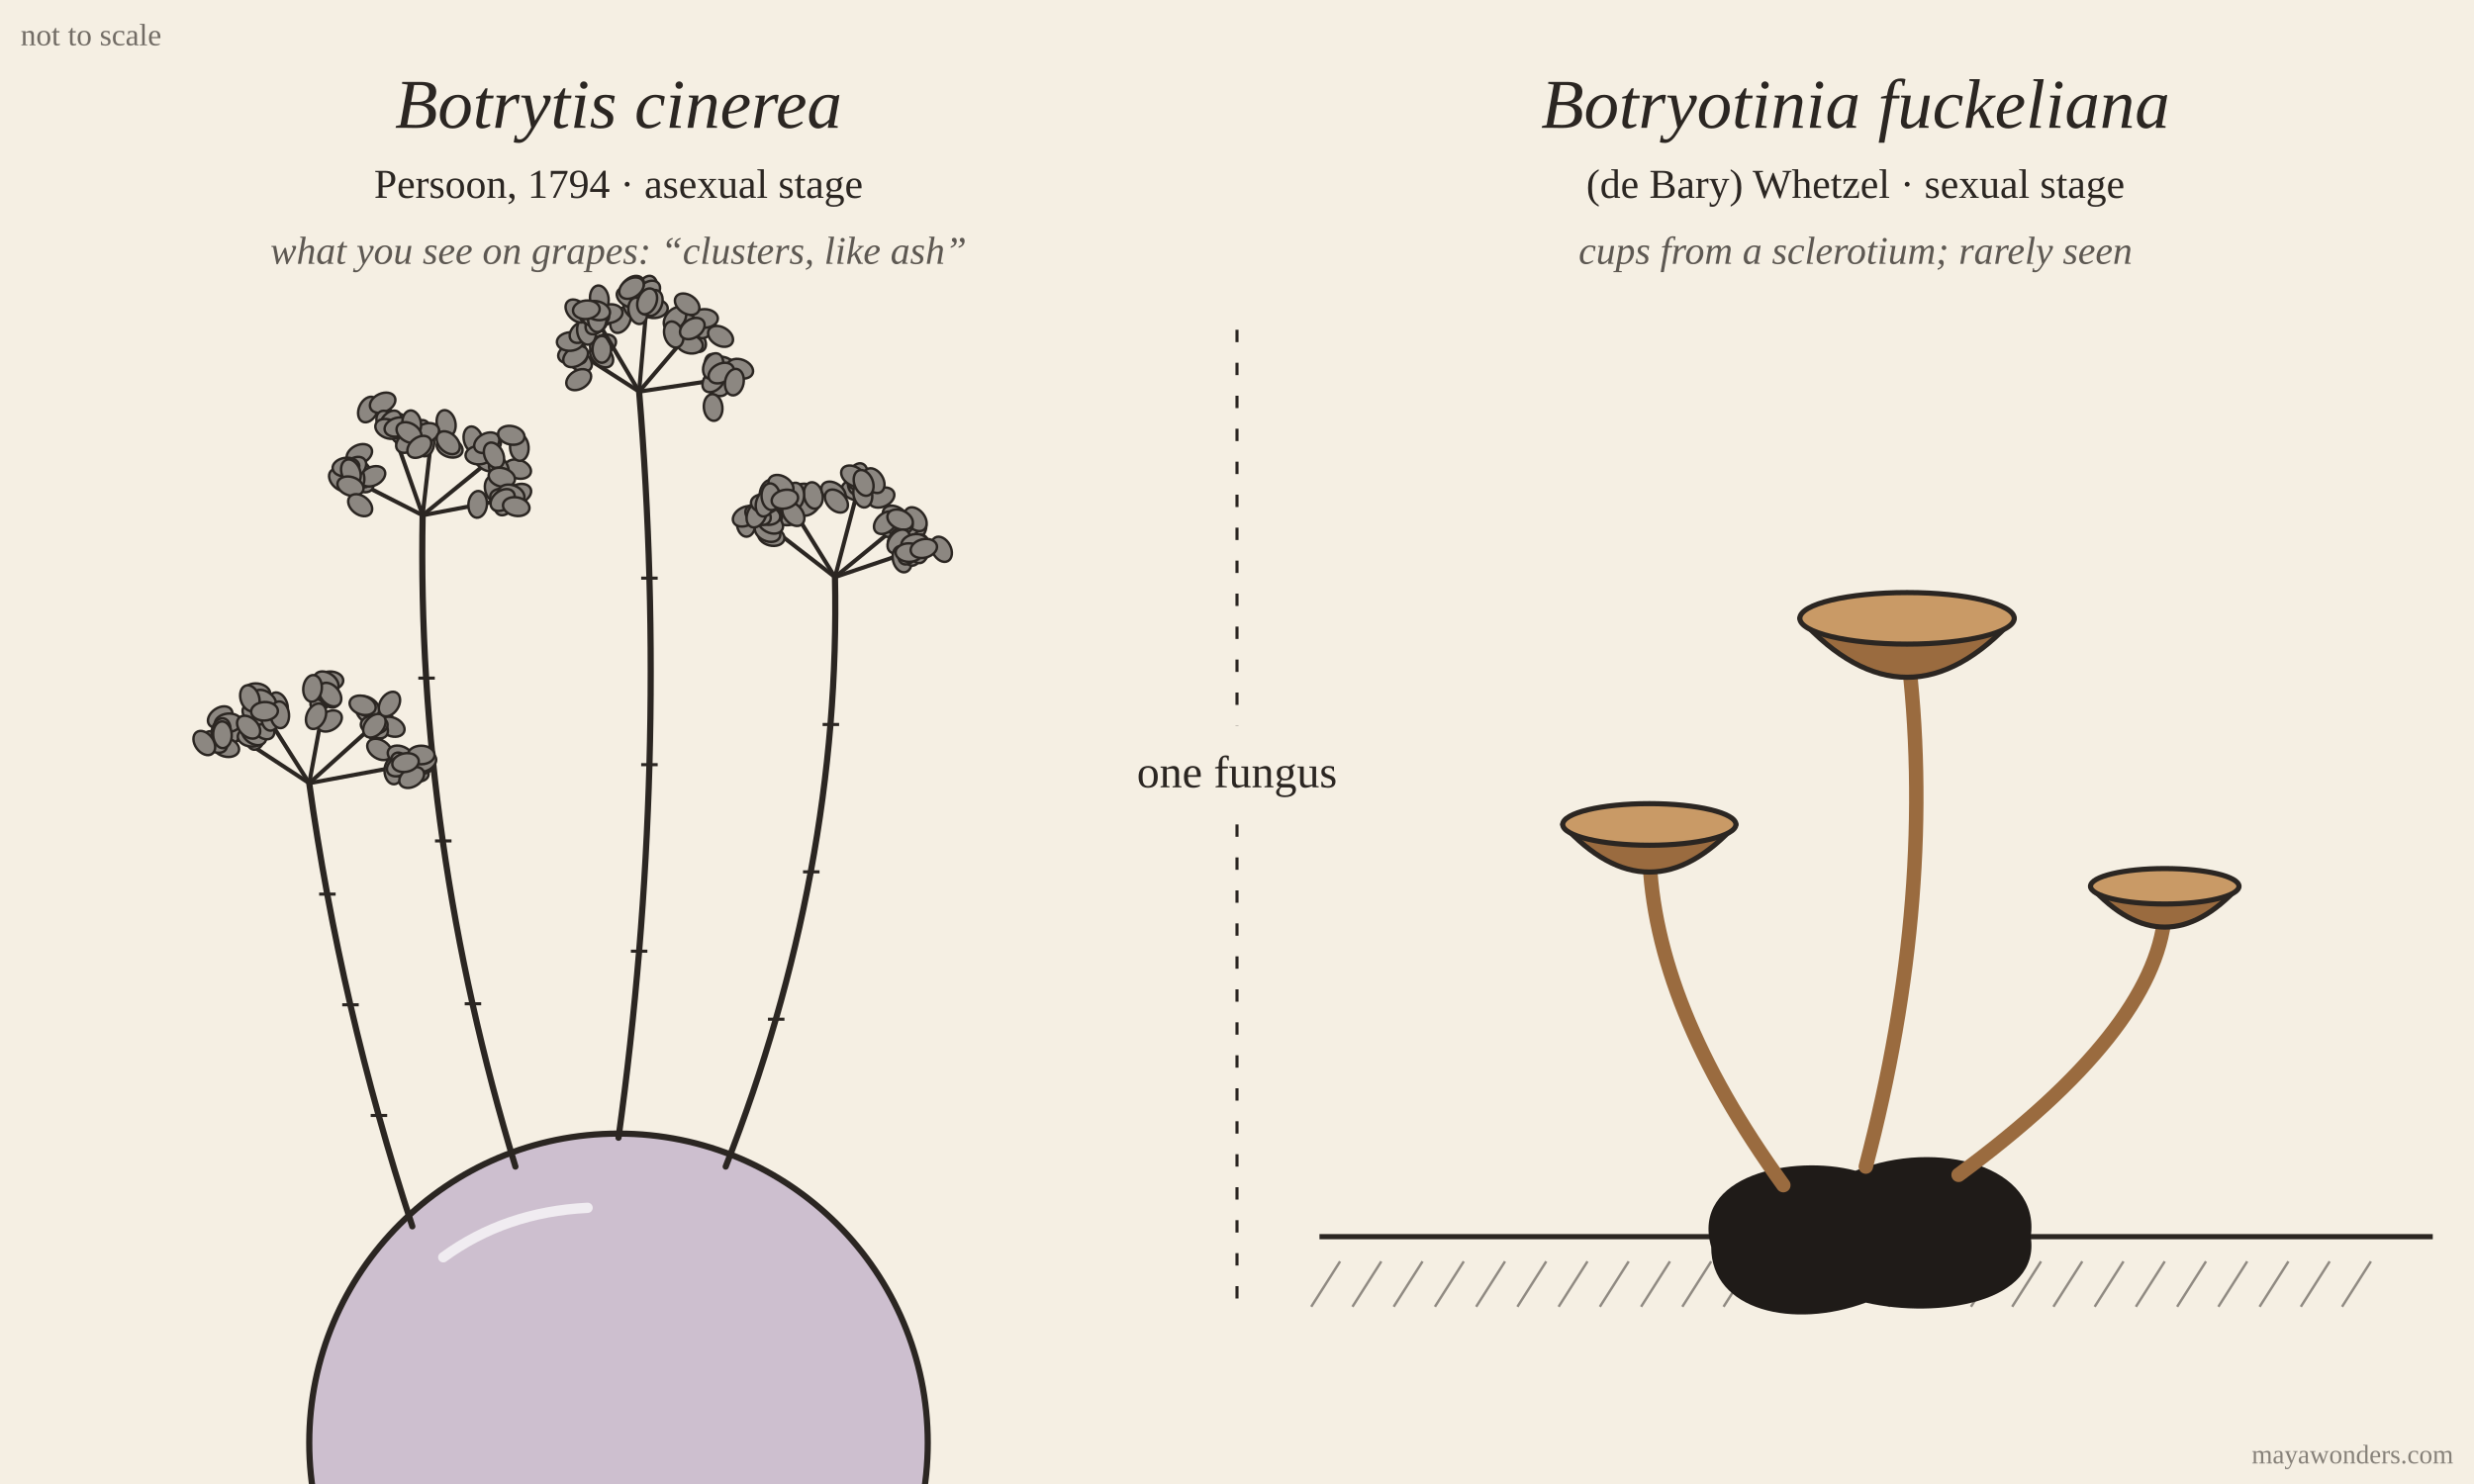
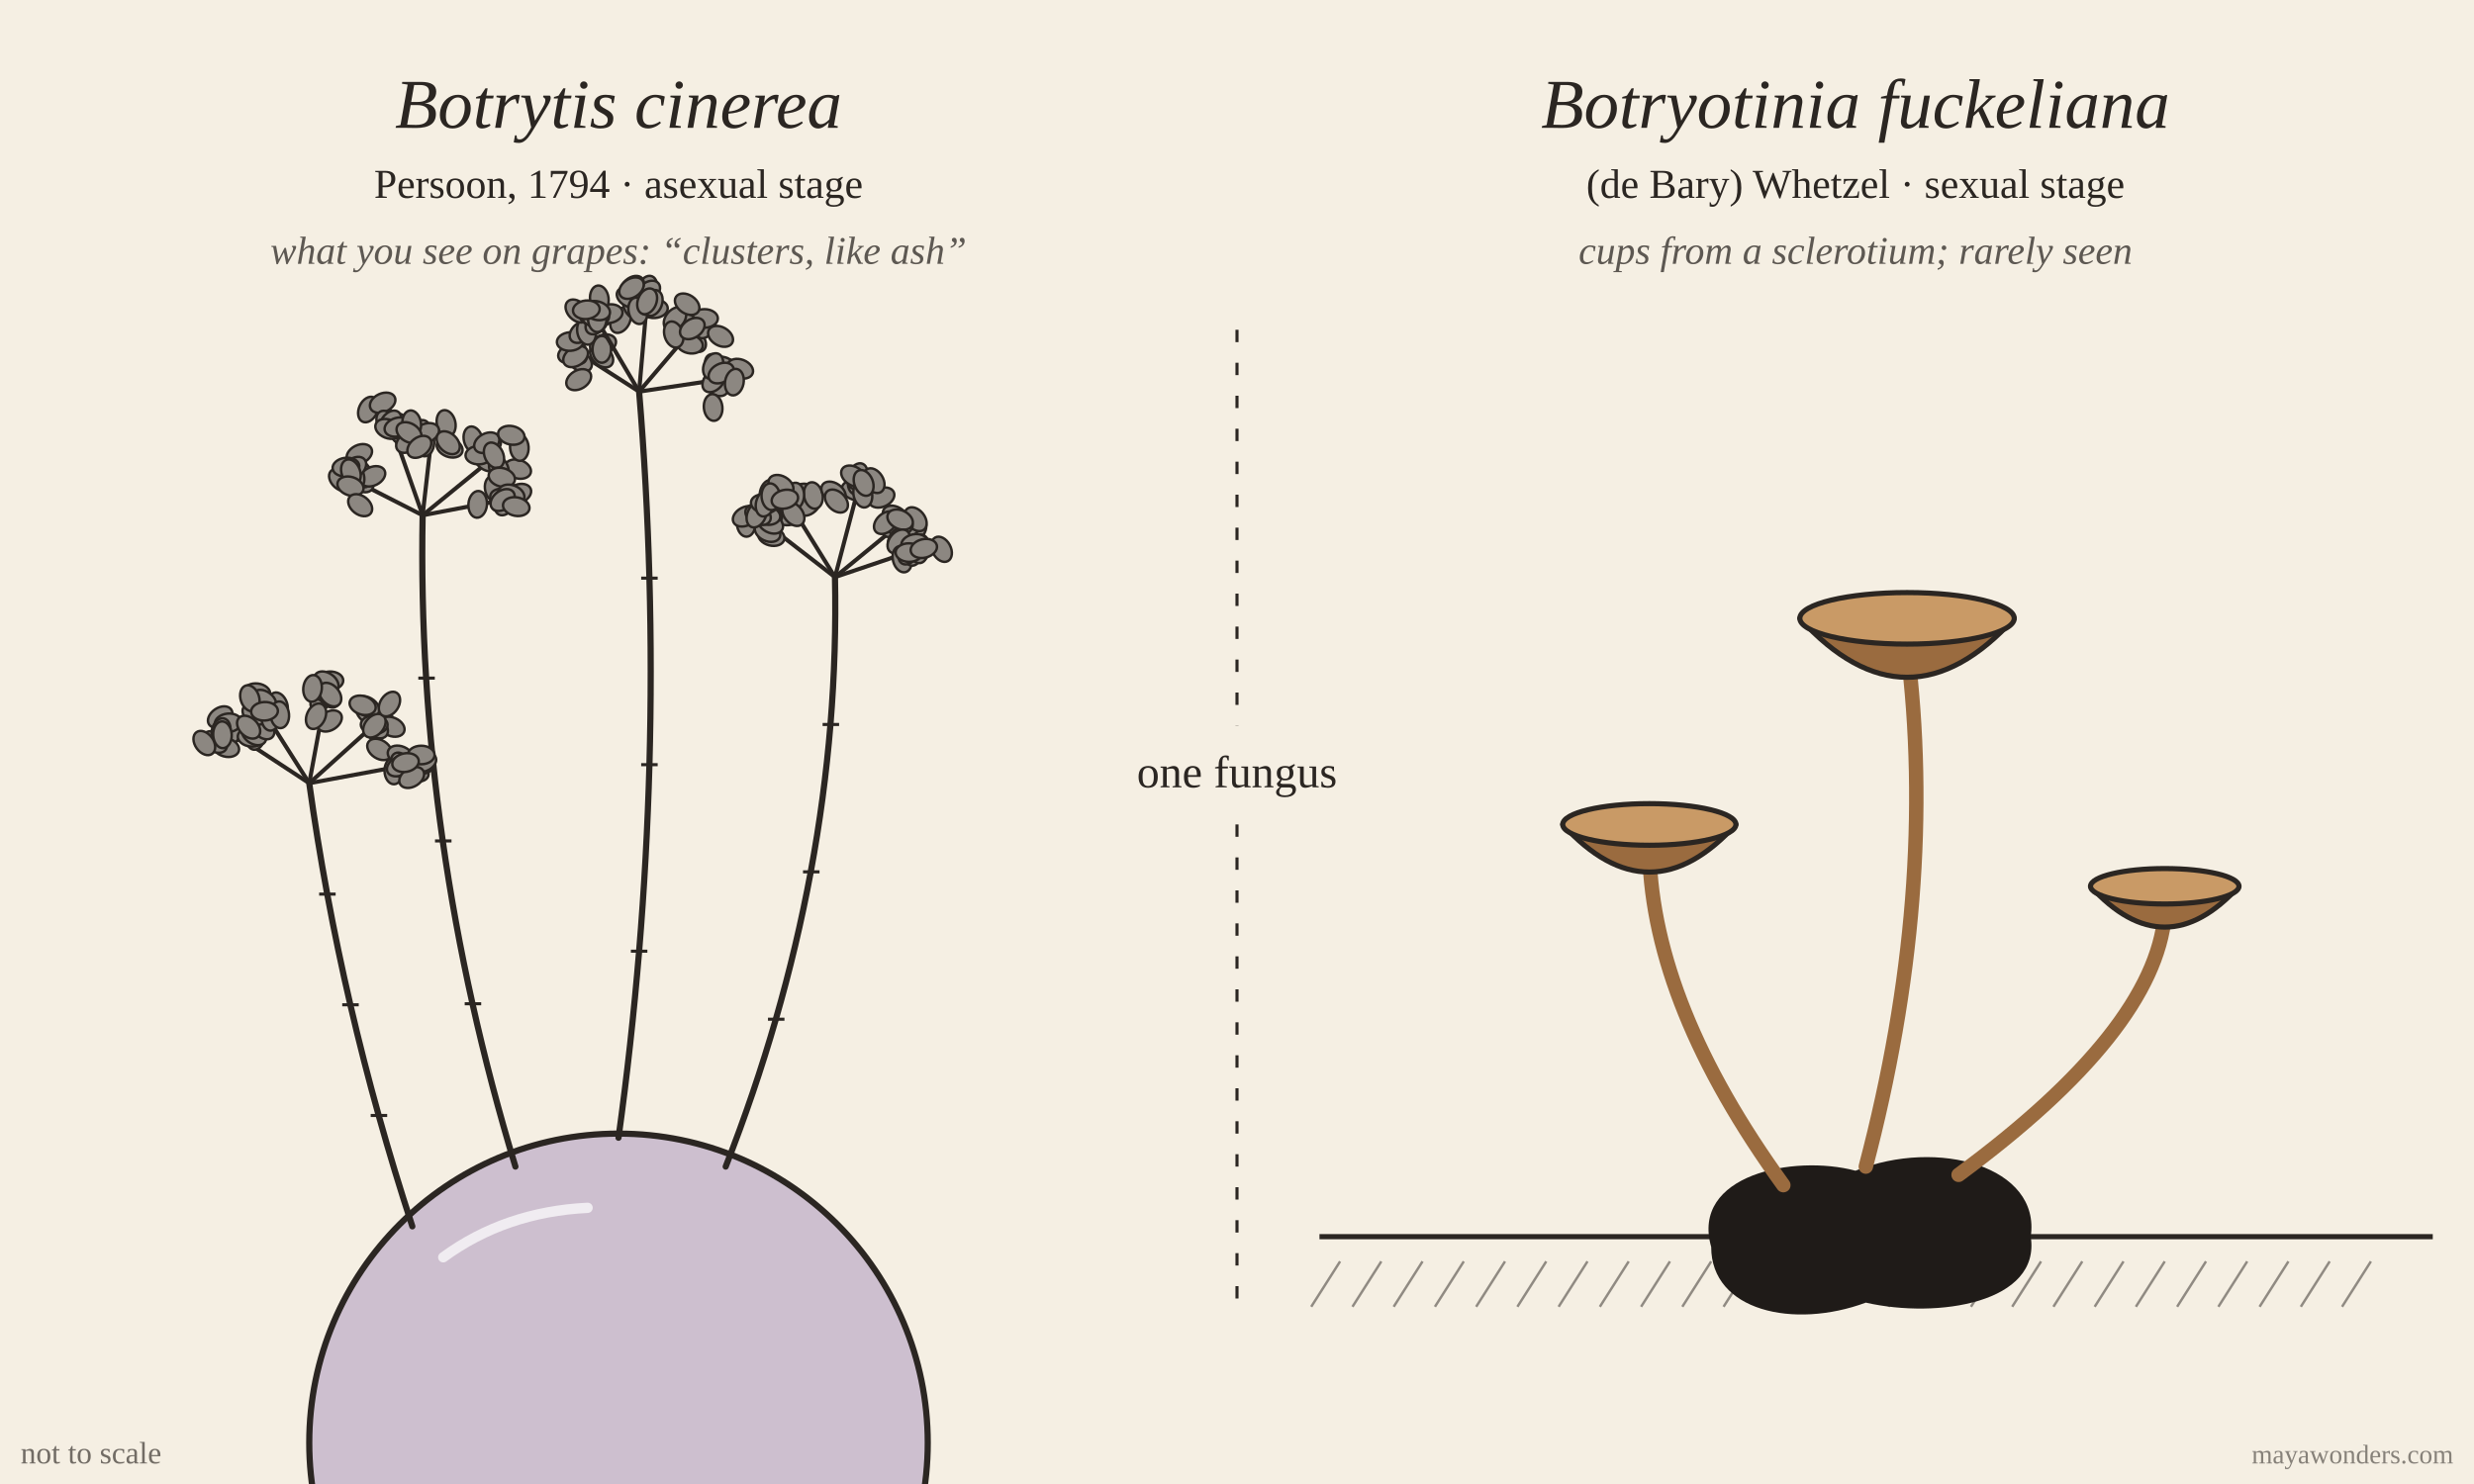
<svg xmlns="http://www.w3.org/2000/svg" viewBox="0 0 1200 720" width="1200" height="720" role="img" aria-label="Botrytis cinerea and Botryotinia fuckeliana: two stages of one fungus">
  <rect width="1200" height="720" fill="#f5efe3" />
  <text x="300" y="62" text-anchor="middle" font-family="Georgia, 'Times New Roman', serif" font-size="34" font-style="italic" fill="#2b2622">Botrytis cinerea</text>
  <text x="300" y="96" text-anchor="middle" font-family="Georgia, 'Times New Roman', serif" font-size="20" fill="#2b2622">Persoon, 1794 · asexual stage</text>
  <text x="900" y="62" text-anchor="middle" font-family="Georgia, 'Times New Roman', serif" font-size="34" font-style="italic" fill="#2b2622">Botryotinia fuckeliana</text>
  <text x="900" y="96" text-anchor="middle" font-family="Georgia, 'Times New Roman', serif" font-size="20" fill="#2b2622">(de Bary) Whetzel · sexual stage</text>
  <path d="M 600 160 V 640" stroke="#2b2622" stroke-width="1.5" stroke-dasharray="6 10" />
  <rect x="530" y="352" width="140" height="44" fill="#f5efe3" />
  <text x="600" y="382" text-anchor="middle" font-family="Georgia, 'Times New Roman', serif" font-size="22" fill="#2b2622">one fungus</text>
  <circle cx="300" cy="700" r="150" fill="#cdbfcf" stroke="#2b2622" stroke-width="3" />
  <path d="M 215 610 q 30 -22 70 -24" fill="none" stroke="#ffffff" stroke-width="5" stroke-linecap="round" opacity="0.7" />
  <path d="M 250 566 Q 202 408 205 250" fill="none" stroke="#2b2622" stroke-width="3" stroke-linecap="round" />
  <path d="M 225.4 487.0 h 8" stroke="#2b2622" stroke-width="1.5" />
  <path d="M 211.0 408.0 h 8" stroke="#2b2622" stroke-width="1.5" />
  <path d="M 202.9 329.0 h 8" stroke="#2b2622" stroke-width="1.5" />
  <path d="M 205 250 L 171.5 232.9" stroke="#2b2622" stroke-width="2" stroke-linecap="round" />
  <ellipse cx="174.3" cy="220.4" rx="6.5" ry="4.5" transform="rotate(154 174.3 220.4)" fill="#8c8781" stroke="#2b2622" stroke-width="1.2" />
  <ellipse cx="175.2" cy="233.6" rx="6.5" ry="4.5" transform="rotate(35 175.2 233.6)" fill="#8c8781" stroke="#2b2622" stroke-width="1.2" />
  <ellipse cx="165.3" cy="232.9" rx="6.5" ry="4.5" transform="rotate(42 165.3 232.9)" fill="#8c8781" stroke="#2b2622" stroke-width="1.2" />
  <ellipse cx="175.7" cy="230.1" rx="6.5" ry="4.5" transform="rotate(71 175.7 230.1)" fill="#8c8781" stroke="#2b2622" stroke-width="1.2" />
  <ellipse cx="180.7" cy="231.1" rx="6.5" ry="4.5" transform="rotate(154 180.7 231.1)" fill="#8c8781" stroke="#2b2622" stroke-width="1.2" />
  <ellipse cx="172.1" cy="231.3" rx="6.5" ry="4.5" transform="rotate(76 172.1 231.3)" fill="#8c8781" stroke="#2b2622" stroke-width="1.2" />
  <ellipse cx="171.8" cy="227.0" rx="6.5" ry="4.5" transform="rotate(142 171.8 227.0)" fill="#8c8781" stroke="#2b2622" stroke-width="1.2" />
  <ellipse cx="167.8" cy="226.6" rx="6.5" ry="4.5" transform="rotate(173 167.8 226.6)" fill="#8c8781" stroke="#2b2622" stroke-width="1.2" />
  <ellipse cx="170.2" cy="229.2" rx="6.5" ry="4.5" transform="rotate(70 170.2 229.2)" fill="#8c8781" stroke="#2b2622" stroke-width="1.2" />
  <ellipse cx="170.0" cy="235.9" rx="6.5" ry="4.5" transform="rotate(18 170.0 235.9)" fill="#8c8781" stroke="#2b2622" stroke-width="1.2" />
  <ellipse cx="174.7" cy="245.1" rx="6.5" ry="4.5" transform="rotate(38 174.7 245.1)" fill="#8c8781" stroke="#2b2622" stroke-width="1.2" />
  <path d="M 205 250 L 188.9 204.1" stroke="#2b2622" stroke-width="2" stroke-linecap="round" />
  <ellipse cx="178.6" cy="198.7" rx="6.5" ry="4.5" transform="rotate(115 178.6 198.7)" fill="#8c8781" stroke="#2b2622" stroke-width="1.2" />
  <ellipse cx="188.7" cy="204.9" rx="6.5" ry="4.5" transform="rotate(73 188.7 204.9)" fill="#8c8781" stroke="#2b2622" stroke-width="1.2" />
  <ellipse cx="185.6" cy="195.4" rx="6.5" ry="4.5" transform="rotate(155 185.6 195.4)" fill="#8c8781" stroke="#2b2622" stroke-width="1.2" />
  <ellipse cx="191.2" cy="206.3" rx="6.5" ry="4.5" transform="rotate(52 191.2 206.3)" fill="#8c8781" stroke="#2b2622" stroke-width="1.2" />
  <ellipse cx="187.7" cy="205.3" rx="6.5" ry="4.5" transform="rotate(58 187.7 205.3)" fill="#8c8781" stroke="#2b2622" stroke-width="1.2" />
  <ellipse cx="191.0" cy="205.6" rx="6.5" ry="4.5" transform="rotate(155 191.0 205.6)" fill="#8c8781" stroke="#2b2622" stroke-width="1.2" />
  <ellipse cx="195.6" cy="211.5" rx="6.5" ry="4.5" transform="rotate(28 195.6 211.5)" fill="#8c8781" stroke="#2b2622" stroke-width="1.2" />
  <ellipse cx="189.4" cy="205.1" rx="6.5" ry="4.5" transform="rotate(126 189.4 205.1)" fill="#8c8781" stroke="#2b2622" stroke-width="1.2" />
  <ellipse cx="197.8" cy="208.9" rx="6.5" ry="4.5" transform="rotate(137 197.8 208.9)" fill="#8c8781" stroke="#2b2622" stroke-width="1.2" />
  <ellipse cx="188.3" cy="208.1" rx="6.5" ry="4.5" transform="rotate(22 188.3 208.1)" fill="#8c8781" stroke="#2b2622" stroke-width="1.2" />
  <ellipse cx="192.9" cy="207.2" rx="6.5" ry="4.5" transform="rotate(164 192.9 207.2)" fill="#8c8781" stroke="#2b2622" stroke-width="1.2" />
  <path d="M 205 250 L 208.9 215.6" stroke="#2b2622" stroke-width="2" stroke-linecap="round" />
  <ellipse cx="203.4" cy="214.9" rx="6.5" ry="4.5" transform="rotate(1 203.4 214.9)" fill="#8c8781" stroke="#2b2622" stroke-width="1.2" />
  <ellipse cx="216.4" cy="205.4" rx="6.5" ry="4.5" transform="rotate(77 216.4 205.4)" fill="#8c8781" stroke="#2b2622" stroke-width="1.2" />
  <ellipse cx="203.1" cy="209.7" rx="6.5" ry="4.5" transform="rotate(126 203.1 209.7)" fill="#8c8781" stroke="#2b2622" stroke-width="1.2" />
  <ellipse cx="206.1" cy="214.9" rx="6.5" ry="4.5" transform="rotate(93 206.1 214.9)" fill="#8c8781" stroke="#2b2622" stroke-width="1.2" />
  <ellipse cx="206.7" cy="210.1" rx="6.5" ry="4.5" transform="rotate(158 206.7 210.1)" fill="#8c8781" stroke="#2b2622" stroke-width="1.2" />
  <ellipse cx="218.1" cy="217.2" rx="6.5" ry="4.5" transform="rotate(21 218.1 217.2)" fill="#8c8781" stroke="#2b2622" stroke-width="1.2" />
  <ellipse cx="199.7" cy="205.6" rx="6.5" ry="4.5" transform="rotate(82 199.7 205.6)" fill="#8c8781" stroke="#2b2622" stroke-width="1.2" />
  <ellipse cx="198.0" cy="214.4" rx="6.5" ry="4.5" transform="rotate(143 198.0 214.4)" fill="#8c8781" stroke="#2b2622" stroke-width="1.2" />
  <ellipse cx="198.4" cy="209.9" rx="6.5" ry="4.5" transform="rotate(30 198.4 209.9)" fill="#8c8781" stroke="#2b2622" stroke-width="1.2" />
  <ellipse cx="203.4" cy="216.8" rx="6.5" ry="4.5" transform="rotate(142 203.4 216.8)" fill="#8c8781" stroke="#2b2622" stroke-width="1.2" />
  <ellipse cx="217.4" cy="214.8" rx="6.5" ry="4.5" transform="rotate(44 217.4 214.8)" fill="#8c8781" stroke="#2b2622" stroke-width="1.2" />
  <path d="M 205 250 L 240.4 221.1" stroke="#2b2622" stroke-width="2" stroke-linecap="round" />
  <ellipse cx="251.2" cy="227.6" rx="6.5" ry="4.5" transform="rotate(17 251.2 227.6)" fill="#8c8781" stroke="#2b2622" stroke-width="1.2" />
  <ellipse cx="237.9" cy="221.5" rx="6.5" ry="4.5" transform="rotate(81 237.9 221.5)" fill="#8c8781" stroke="#2b2622" stroke-width="1.2" />
  <ellipse cx="235.9" cy="223.4" rx="6.5" ry="4.5" transform="rotate(37 235.9 223.4)" fill="#8c8781" stroke="#2b2622" stroke-width="1.2" />
  <ellipse cx="242.0" cy="227.5" rx="6.5" ry="4.5" transform="rotate(68 242.0 227.5)" fill="#8c8781" stroke="#2b2622" stroke-width="1.2" />
  <ellipse cx="229.5" cy="213.3" rx="6.5" ry="4.5" transform="rotate(75 229.5 213.3)" fill="#8c8781" stroke="#2b2622" stroke-width="1.2" />
  <ellipse cx="236.6" cy="215.8" rx="6.5" ry="4.5" transform="rotate(164 236.6 215.8)" fill="#8c8781" stroke="#2b2622" stroke-width="1.2" />
  <ellipse cx="251.9" cy="217.1" rx="6.5" ry="4.5" transform="rotate(86 251.9 217.1)" fill="#8c8781" stroke="#2b2622" stroke-width="1.2" />
  <ellipse cx="232.3" cy="220.8" rx="6.5" ry="4.5" transform="rotate(178 232.3 220.8)" fill="#8c8781" stroke="#2b2622" stroke-width="1.2" />
  <ellipse cx="236.1" cy="214.8" rx="6.5" ry="4.5" transform="rotate(152 236.1 214.8)" fill="#8c8781" stroke="#2b2622" stroke-width="1.2" />
  <ellipse cx="248.0" cy="211.2" rx="6.5" ry="4.5" transform="rotate(12 248.0 211.2)" fill="#8c8781" stroke="#2b2622" stroke-width="1.2" />
  <ellipse cx="239.6" cy="220.9" rx="6.5" ry="4.5" transform="rotate(65 239.6 220.9)" fill="#8c8781" stroke="#2b2622" stroke-width="1.2" />
  <path d="M 205 250 L 243.8 242.6" stroke="#2b2622" stroke-width="2" stroke-linecap="round" />
  <ellipse cx="243.4" cy="232.5" rx="6.5" ry="4.5" transform="rotate(44 243.4 232.5)" fill="#8c8781" stroke="#2b2622" stroke-width="1.2" />
  <ellipse cx="239.8" cy="237.3" rx="6.5" ry="4.5" transform="rotate(76 239.8 237.3)" fill="#8c8781" stroke="#2b2622" stroke-width="1.2" />
  <ellipse cx="243.4" cy="231.6" rx="6.5" ry="4.5" transform="rotate(15 243.4 231.6)" fill="#8c8781" stroke="#2b2622" stroke-width="1.2" />
  <ellipse cx="244.2" cy="241.7" rx="6.5" ry="4.5" transform="rotate(12 244.2 241.7)" fill="#8c8781" stroke="#2b2622" stroke-width="1.2" />
  <ellipse cx="243.9" cy="242.5" rx="6.5" ry="4.5" transform="rotate(129 243.9 242.5)" fill="#8c8781" stroke="#2b2622" stroke-width="1.2" />
  <ellipse cx="231.7" cy="244.7" rx="6.5" ry="4.5" transform="rotate(95 231.7 244.7)" fill="#8c8781" stroke="#2b2622" stroke-width="1.2" />
  <ellipse cx="251.4" cy="239.6" rx="6.5" ry="4.5" transform="rotate(157 251.4 239.6)" fill="#8c8781" stroke="#2b2622" stroke-width="1.2" />
  <ellipse cx="245.0" cy="243.9" rx="6.5" ry="4.5" transform="rotate(118 245.0 243.9)" fill="#8c8781" stroke="#2b2622" stroke-width="1.2" />
  <ellipse cx="248.1" cy="239.9" rx="6.5" ry="4.5" transform="rotate(21 248.1 239.9)" fill="#8c8781" stroke="#2b2622" stroke-width="1.2" />
  <ellipse cx="243.8" cy="242.6" rx="6.5" ry="4.5" transform="rotate(143 243.8 242.6)" fill="#8c8781" stroke="#2b2622" stroke-width="1.2" />
  <ellipse cx="250.4" cy="245.8" rx="6.5" ry="4.5" transform="rotate(11 250.4 245.8)" fill="#8c8781" stroke="#2b2622" stroke-width="1.2" />
  <path d="M 300 552 Q 325 371 310 190" fill="none" stroke="#2b2622" stroke-width="3" stroke-linecap="round" />
  <path d="M 306.0 461.5 h 8" stroke="#2b2622" stroke-width="1.5" />
  <path d="M 311.0 371.0 h 8" stroke="#2b2622" stroke-width="1.5" />
  <path d="M 311.0 280.5 h 8" stroke="#2b2622" stroke-width="1.5" />
  <path d="M 310 190 L 279.3 170.3" stroke="#2b2622" stroke-width="2" stroke-linecap="round" />
  <ellipse cx="291.8" cy="172.7" rx="6.5" ry="4.5" transform="rotate(44 291.8 172.7)" fill="#8c8781" stroke="#2b2622" stroke-width="1.2" />
  <ellipse cx="281.2" cy="175.1" rx="6.5" ry="4.5" transform="rotate(36 281.2 175.1)" fill="#8c8781" stroke="#2b2622" stroke-width="1.2" />
  <ellipse cx="292.5" cy="167.0" rx="6.5" ry="4.5" transform="rotate(160 292.5 167.0)" fill="#8c8781" stroke="#2b2622" stroke-width="1.2" />
  <ellipse cx="277.1" cy="171.6" rx="6.5" ry="4.5" transform="rotate(163 277.1 171.6)" fill="#8c8781" stroke="#2b2622" stroke-width="1.2" />
  <ellipse cx="279.8" cy="170.4" rx="6.5" ry="4.5" transform="rotate(62 279.8 170.4)" fill="#8c8781" stroke="#2b2622" stroke-width="1.2" />
  <ellipse cx="279.2" cy="173.0" rx="6.5" ry="4.5" transform="rotate(148 279.2 173.0)" fill="#8c8781" stroke="#2b2622" stroke-width="1.2" />
  <ellipse cx="276.6" cy="165.7" rx="6.5" ry="4.5" transform="rotate(176 276.6 165.7)" fill="#8c8781" stroke="#2b2622" stroke-width="1.2" />
  <ellipse cx="282.1" cy="161.0" rx="6.5" ry="4.5" transform="rotate(141 282.1 161.0)" fill="#8c8781" stroke="#2b2622" stroke-width="1.2" />
  <ellipse cx="291.9" cy="169.5" rx="6.5" ry="4.5" transform="rotate(90 291.9 169.5)" fill="#8c8781" stroke="#2b2622" stroke-width="1.2" />
  <ellipse cx="284.5" cy="160.8" rx="6.5" ry="4.5" transform="rotate(79 284.5 160.8)" fill="#8c8781" stroke="#2b2622" stroke-width="1.2" />
  <ellipse cx="280.7" cy="184.2" rx="6.5" ry="4.5" transform="rotate(149 280.7 184.2)" fill="#8c8781" stroke="#2b2622" stroke-width="1.2" />
  <path d="M 310 190 L 289.8 155.7" stroke="#2b2622" stroke-width="2" stroke-linecap="round" />
  <ellipse cx="279.9" cy="150.9" rx="6.5" ry="4.5" transform="rotate(45 279.9 150.9)" fill="#8c8781" stroke="#2b2622" stroke-width="1.2" />
  <ellipse cx="301.0" cy="155.4" rx="6.5" ry="4.5" transform="rotate(118 301.0 155.4)" fill="#8c8781" stroke="#2b2622" stroke-width="1.2" />
  <ellipse cx="289.5" cy="156.5" rx="6.5" ry="4.5" transform="rotate(132 289.5 156.5)" fill="#8c8781" stroke="#2b2622" stroke-width="1.2" />
  <ellipse cx="287.8" cy="152.8" rx="6.5" ry="4.5" transform="rotate(166 287.8 152.8)" fill="#8c8781" stroke="#2b2622" stroke-width="1.2" />
  <ellipse cx="291.4" cy="152.8" rx="6.5" ry="4.5" transform="rotate(19 291.4 152.8)" fill="#8c8781" stroke="#2b2622" stroke-width="1.2" />
  <ellipse cx="295.5" cy="152.2" rx="6.5" ry="4.5" transform="rotate(170 295.5 152.2)" fill="#8c8781" stroke="#2b2622" stroke-width="1.2" />
  <ellipse cx="289.0" cy="153.8" rx="6.5" ry="4.5" transform="rotate(175 289.0 153.8)" fill="#8c8781" stroke="#2b2622" stroke-width="1.2" />
  <ellipse cx="289.7" cy="154.6" rx="6.5" ry="4.5" transform="rotate(90 289.7 154.6)" fill="#8c8781" stroke="#2b2622" stroke-width="1.2" />
  <ellipse cx="290.7" cy="145.0" rx="6.5" ry="4.5" transform="rotate(83 290.7 145.0)" fill="#8c8781" stroke="#2b2622" stroke-width="1.2" />
  <ellipse cx="289.5" cy="150.7" rx="6.5" ry="4.5" transform="rotate(15 289.5 150.7)" fill="#8c8781" stroke="#2b2622" stroke-width="1.2" />
  <ellipse cx="284.4" cy="150.3" rx="6.5" ry="4.5" transform="rotate(174 284.4 150.3)" fill="#8c8781" stroke="#2b2622" stroke-width="1.2" />
  <path d="M 310 190 L 313.8 146.2" stroke="#2b2622" stroke-width="2" stroke-linecap="round" />
  <ellipse cx="313.9" cy="140.1" rx="6.5" ry="4.5" transform="rotate(111 313.9 140.1)" fill="#8c8781" stroke="#2b2622" stroke-width="1.2" />
  <ellipse cx="307.6" cy="149.3" rx="6.5" ry="4.5" transform="rotate(53 307.6 149.3)" fill="#8c8781" stroke="#2b2622" stroke-width="1.2" />
  <ellipse cx="314.4" cy="141.6" rx="6.5" ry="4.5" transform="rotate(140 314.4 141.6)" fill="#8c8781" stroke="#2b2622" stroke-width="1.2" />
  <ellipse cx="305.3" cy="144.3" rx="6.5" ry="4.5" transform="rotate(27 305.3 144.3)" fill="#8c8781" stroke="#2b2622" stroke-width="1.2" />
  <ellipse cx="317.4" cy="149.8" rx="6.5" ry="4.5" transform="rotate(177 317.4 149.8)" fill="#8c8781" stroke="#2b2622" stroke-width="1.2" />
  <ellipse cx="309.4" cy="150.8" rx="6.5" ry="4.5" transform="rotate(77 309.4 150.8)" fill="#8c8781" stroke="#2b2622" stroke-width="1.2" />
  <ellipse cx="306.6" cy="139.3" rx="6.5" ry="4.5" transform="rotate(139 306.6 139.3)" fill="#8c8781" stroke="#2b2622" stroke-width="1.2" />
  <ellipse cx="315.2" cy="146.7" rx="6.5" ry="4.5" transform="rotate(119 315.2 146.7)" fill="#8c8781" stroke="#2b2622" stroke-width="1.2" />
  <ellipse cx="306.3" cy="139.8" rx="6.5" ry="4.5" transform="rotate(146 306.3 139.8)" fill="#8c8781" stroke="#2b2622" stroke-width="1.2" />
  <ellipse cx="316.6" cy="147.0" rx="6.5" ry="4.5" transform="rotate(111 316.6 147.0)" fill="#8c8781" stroke="#2b2622" stroke-width="1.2" />
  <ellipse cx="313.9" cy="146.2" rx="6.5" ry="4.5" transform="rotate(112 313.9 146.2)" fill="#8c8781" stroke="#2b2622" stroke-width="1.2" />
  <path d="M 310 190 L 336.6 158.8" stroke="#2b2622" stroke-width="2" stroke-linecap="round" />
  <ellipse cx="336.9" cy="165.1" rx="6.5" ry="4.5" transform="rotate(47 336.9 165.1)" fill="#8c8781" stroke="#2b2622" stroke-width="1.2" />
  <ellipse cx="342.1" cy="158.0" rx="6.5" ry="4.5" transform="rotate(118 342.1 158.0)" fill="#8c8781" stroke="#2b2622" stroke-width="1.2" />
  <ellipse cx="341.7" cy="154.5" rx="6.5" ry="4.5" transform="rotate(180 341.7 154.5)" fill="#8c8781" stroke="#2b2622" stroke-width="1.2" />
  <ellipse cx="349.5" cy="163.2" rx="6.5" ry="4.5" transform="rotate(30 349.5 163.2)" fill="#8c8781" stroke="#2b2622" stroke-width="1.2" />
  <ellipse cx="331.7" cy="159.9" rx="6.5" ry="4.5" transform="rotate(8 331.7 159.9)" fill="#8c8781" stroke="#2b2622" stroke-width="1.2" />
  <ellipse cx="334.5" cy="158.6" rx="6.5" ry="4.5" transform="rotate(66 334.5 158.6)" fill="#8c8781" stroke="#2b2622" stroke-width="1.2" />
  <ellipse cx="334.5" cy="166.9" rx="6.5" ry="4.5" transform="rotate(13 334.5 166.9)" fill="#8c8781" stroke="#2b2622" stroke-width="1.2" />
  <ellipse cx="327.4" cy="154.7" rx="6.5" ry="4.5" transform="rotate(131 327.4 154.7)" fill="#8c8781" stroke="#2b2622" stroke-width="1.2" />
  <ellipse cx="326.8" cy="162.3" rx="6.5" ry="4.5" transform="rotate(72 326.8 162.3)" fill="#8c8781" stroke="#2b2622" stroke-width="1.2" />
  <ellipse cx="333.3" cy="147.6" rx="6.5" ry="4.5" transform="rotate(34 333.3 147.6)" fill="#8c8781" stroke="#2b2622" stroke-width="1.2" />
  <ellipse cx="335.8" cy="159.4" rx="6.5" ry="4.5" transform="rotate(147 335.8 159.4)" fill="#8c8781" stroke="#2b2622" stroke-width="1.2" />
  <path d="M 310 190 L 348.1 184.3" stroke="#2b2622" stroke-width="2" stroke-linecap="round" />
  <ellipse cx="352.7" cy="178.8" rx="6.5" ry="4.5" transform="rotate(18 352.7 178.8)" fill="#8c8781" stroke="#2b2622" stroke-width="1.2" />
  <ellipse cx="347.1" cy="177.8" rx="6.5" ry="4.5" transform="rotate(59 347.1 177.8)" fill="#8c8781" stroke="#2b2622" stroke-width="1.2" />
  <ellipse cx="350.6" cy="177.7" rx="6.5" ry="4.5" transform="rotate(16 350.6 177.7)" fill="#8c8781" stroke="#2b2622" stroke-width="1.2" />
  <ellipse cx="349.5" cy="183.7" rx="6.5" ry="4.5" transform="rotate(124 349.5 183.7)" fill="#8c8781" stroke="#2b2622" stroke-width="1.2" />
  <ellipse cx="347.3" cy="186.9" rx="6.5" ry="4.5" transform="rotate(36 347.3 186.9)" fill="#8c8781" stroke="#2b2622" stroke-width="1.2" />
  <ellipse cx="346.2" cy="184.6" rx="6.5" ry="4.5" transform="rotate(132 346.2 184.6)" fill="#8c8781" stroke="#2b2622" stroke-width="1.2" />
  <ellipse cx="345.9" cy="177.6" rx="6.5" ry="4.5" transform="rotate(114 345.9 177.6)" fill="#8c8781" stroke="#2b2622" stroke-width="1.2" />
  <ellipse cx="359.0" cy="178.9" rx="6.5" ry="4.5" transform="rotate(21 359.0 178.9)" fill="#8c8781" stroke="#2b2622" stroke-width="1.2" />
  <ellipse cx="345.9" cy="197.7" rx="6.5" ry="4.5" transform="rotate(84 345.9 197.7)" fill="#8c8781" stroke="#2b2622" stroke-width="1.2" />
  <ellipse cx="349.8" cy="181.0" rx="6.5" ry="4.5" transform="rotate(152 349.8 181.0)" fill="#8c8781" stroke="#2b2622" stroke-width="1.2" />
  <ellipse cx="356.2" cy="185.4" rx="6.5" ry="4.5" transform="rotate(101 356.2 185.4)" fill="#8c8781" stroke="#2b2622" stroke-width="1.2" />
  <path d="M 352 566 Q 408 423 405 280" fill="none" stroke="#2b2622" stroke-width="3" stroke-linecap="round" />
  <path d="M 372.5 494.5 h 8" stroke="#2b2622" stroke-width="1.5" />
  <path d="M 389.5 423.0 h 8" stroke="#2b2622" stroke-width="1.5" />
  <path d="M 399.0 351.5 h 8" stroke="#2b2622" stroke-width="1.5" />
  <path d="M 405 280 L 372.7 255.0" stroke="#2b2622" stroke-width="2" stroke-linecap="round" />
  <ellipse cx="361.9" cy="253.9" rx="6.5" ry="4.5" transform="rotate(87 361.9 253.9)" fill="#8c8781" stroke="#2b2622" stroke-width="1.2" />
  <ellipse cx="374.1" cy="260.2" rx="6.5" ry="4.5" transform="rotate(15 374.1 260.2)" fill="#8c8781" stroke="#2b2622" stroke-width="1.2" />
  <ellipse cx="382.3" cy="250.3" rx="6.5" ry="4.5" transform="rotate(174 382.3 250.3)" fill="#8c8781" stroke="#2b2622" stroke-width="1.2" />
  <ellipse cx="372.3" cy="258.0" rx="6.5" ry="4.5" transform="rotate(25 372.3 258.0)" fill="#8c8781" stroke="#2b2622" stroke-width="1.2" />
  <ellipse cx="373.0" cy="249.8" rx="6.5" ry="4.5" transform="rotate(17 373.0 249.8)" fill="#8c8781" stroke="#2b2622" stroke-width="1.2" />
  <ellipse cx="373.7" cy="253.9" rx="6.5" ry="4.5" transform="rotate(28 373.7 253.9)" fill="#8c8781" stroke="#2b2622" stroke-width="1.2" />
  <ellipse cx="372.0" cy="250.1" rx="6.5" ry="4.5" transform="rotate(9 372.0 250.1)" fill="#8c8781" stroke="#2b2622" stroke-width="1.2" />
  <ellipse cx="361.6" cy="250.5" rx="6.5" ry="4.5" transform="rotate(153 361.6 250.5)" fill="#8c8781" stroke="#2b2622" stroke-width="1.2" />
  <ellipse cx="367.7" cy="249.8" rx="6.5" ry="4.5" transform="rotate(26 367.7 249.8)" fill="#8c8781" stroke="#2b2622" stroke-width="1.2" />
  <ellipse cx="367.0" cy="249.7" rx="6.5" ry="4.5" transform="rotate(114 367.0 249.7)" fill="#8c8781" stroke="#2b2622" stroke-width="1.2" />
  <ellipse cx="370.7" cy="244.4" rx="6.5" ry="4.5" transform="rotate(8 370.7 244.4)" fill="#8c8781" stroke="#2b2622" stroke-width="1.2" />
  <path d="M 405 280 L 381.6 242.2" stroke="#2b2622" stroke-width="2" stroke-linecap="round" />
  <ellipse cx="373.1" cy="239.2" rx="6.5" ry="4.5" transform="rotate(103 373.1 239.2)" fill="#8c8781" stroke="#2b2622" stroke-width="1.2" />
  <ellipse cx="388.3" cy="239.6" rx="6.5" ry="4.5" transform="rotate(155 388.3 239.6)" fill="#8c8781" stroke="#2b2622" stroke-width="1.2" />
  <ellipse cx="392.4" cy="244.7" rx="6.5" ry="4.5" transform="rotate(137 392.4 244.7)" fill="#8c8781" stroke="#2b2622" stroke-width="1.2" />
  <ellipse cx="371.2" cy="244.2" rx="6.5" ry="4.5" transform="rotate(105 371.2 244.2)" fill="#8c8781" stroke="#2b2622" stroke-width="1.2" />
  <ellipse cx="381.2" cy="242.0" rx="6.5" ry="4.5" transform="rotate(97 381.2 242.0)" fill="#8c8781" stroke="#2b2622" stroke-width="1.2" />
  <ellipse cx="394.5" cy="240.4" rx="6.5" ry="4.5" transform="rotate(78 394.5 240.4)" fill="#8c8781" stroke="#2b2622" stroke-width="1.2" />
  <ellipse cx="385.5" cy="240.7" rx="6.5" ry="4.5" transform="rotate(96 385.5 240.7)" fill="#8c8781" stroke="#2b2622" stroke-width="1.2" />
  <ellipse cx="378.8" cy="235.5" rx="6.5" ry="4.5" transform="rotate(30 378.8 235.5)" fill="#8c8781" stroke="#2b2622" stroke-width="1.2" />
  <ellipse cx="373.9" cy="241.0" rx="6.5" ry="4.5" transform="rotate(84 373.9 241.0)" fill="#8c8781" stroke="#2b2622" stroke-width="1.2" />
  <ellipse cx="384.8" cy="249.4" rx="6.5" ry="4.5" transform="rotate(51 384.8 249.4)" fill="#8c8781" stroke="#2b2622" stroke-width="1.2" />
  <ellipse cx="380.7" cy="242.2" rx="6.5" ry="4.5" transform="rotate(167 380.7 242.2)" fill="#8c8781" stroke="#2b2622" stroke-width="1.2" />
  <path d="M 405 280 L 416.5 236.2" stroke="#2b2622" stroke-width="2" stroke-linecap="round" />
  <ellipse cx="416.5" cy="236.3" rx="6.5" ry="4.5" transform="rotate(16 416.5 236.3)" fill="#8c8781" stroke="#2b2622" stroke-width="1.2" />
  <ellipse cx="414.7" cy="238.0" rx="6.5" ry="4.5" transform="rotate(18 414.7 238.0)" fill="#8c8781" stroke="#2b2622" stroke-width="1.2" />
  <ellipse cx="404.3" cy="238.9" rx="6.5" ry="4.5" transform="rotate(35 404.3 238.9)" fill="#8c8781" stroke="#2b2622" stroke-width="1.2" />
  <ellipse cx="427.6" cy="241.4" rx="6.5" ry="4.5" transform="rotate(156 427.6 241.4)" fill="#8c8781" stroke="#2b2622" stroke-width="1.2" />
  <ellipse cx="415.8" cy="233.5" rx="6.5" ry="4.5" transform="rotate(100 415.8 233.5)" fill="#8c8781" stroke="#2b2622" stroke-width="1.2" />
  <ellipse cx="415.9" cy="231.0" rx="6.5" ry="4.5" transform="rotate(113 415.9 231.0)" fill="#8c8781" stroke="#2b2622" stroke-width="1.2" />
  <ellipse cx="414.0" cy="231.0" rx="6.5" ry="4.5" transform="rotate(32 414.0 231.0)" fill="#8c8781" stroke="#2b2622" stroke-width="1.2" />
  <ellipse cx="418.5" cy="239.8" rx="6.5" ry="4.5" transform="rotate(78 418.5 239.8)" fill="#8c8781" stroke="#2b2622" stroke-width="1.2" />
  <ellipse cx="405.7" cy="243.1" rx="6.5" ry="4.5" transform="rotate(45 405.7 243.1)" fill="#8c8781" stroke="#2b2622" stroke-width="1.2" />
  <ellipse cx="423.9" cy="233.2" rx="6.5" ry="4.5" transform="rotate(58 423.9 233.2)" fill="#8c8781" stroke="#2b2622" stroke-width="1.2" />
  <ellipse cx="418.9" cy="234.3" rx="6.5" ry="4.5" transform="rotate(68 418.9 234.3)" fill="#8c8781" stroke="#2b2622" stroke-width="1.2" />
  <path d="M 405 280 L 435.1 255.3" stroke="#2b2622" stroke-width="2" stroke-linecap="round" />
  <ellipse cx="444.1" cy="257.2" rx="6.5" ry="4.5" transform="rotate(124 444.1 257.2)" fill="#8c8781" stroke="#2b2622" stroke-width="1.2" />
  <ellipse cx="436.7" cy="254.0" rx="6.5" ry="4.5" transform="rotate(150 436.7 254.0)" fill="#8c8781" stroke="#2b2622" stroke-width="1.2" />
  <ellipse cx="434.4" cy="254.6" rx="6.5" ry="4.5" transform="rotate(40 434.4 254.6)" fill="#8c8781" stroke="#2b2622" stroke-width="1.2" />
  <ellipse cx="441.5" cy="255.1" rx="6.5" ry="4.5" transform="rotate(129 441.5 255.1)" fill="#8c8781" stroke="#2b2622" stroke-width="1.2" />
  <ellipse cx="432.9" cy="254.6" rx="6.5" ry="4.5" transform="rotate(123 432.9 254.6)" fill="#8c8781" stroke="#2b2622" stroke-width="1.2" />
  <ellipse cx="444.1" cy="251.9" rx="6.5" ry="4.5" transform="rotate(51 444.1 251.9)" fill="#8c8781" stroke="#2b2622" stroke-width="1.2" />
  <ellipse cx="436.2" cy="255.1" rx="6.5" ry="4.5" transform="rotate(178 436.2 255.1)" fill="#8c8781" stroke="#2b2622" stroke-width="1.2" />
  <ellipse cx="434.3" cy="250.4" rx="6.5" ry="4.5" transform="rotate(30 434.3 250.4)" fill="#8c8781" stroke="#2b2622" stroke-width="1.2" />
  <ellipse cx="435.7" cy="262.0" rx="6.5" ry="4.5" transform="rotate(120 435.7 262.0)" fill="#8c8781" stroke="#2b2622" stroke-width="1.2" />
  <ellipse cx="429.6" cy="253.6" rx="6.5" ry="4.5" transform="rotate(138 429.6 253.6)" fill="#8c8781" stroke="#2b2622" stroke-width="1.2" />
  <ellipse cx="436.6" cy="252.1" rx="6.5" ry="4.5" transform="rotate(25 436.6 252.1)" fill="#8c8781" stroke="#2b2622" stroke-width="1.2" />
  <path d="M 405 280 L 445.7 266.2" stroke="#2b2622" stroke-width="2" stroke-linecap="round" />
  <ellipse cx="435.9" cy="262.7" rx="6.5" ry="4.5" transform="rotate(130 435.9 262.7)" fill="#8c8781" stroke="#2b2622" stroke-width="1.2" />
  <ellipse cx="445.2" cy="266.3" rx="6.5" ry="4.5" transform="rotate(178 445.2 266.3)" fill="#8c8781" stroke="#2b2622" stroke-width="1.2" />
  <ellipse cx="437.6" cy="271.3" rx="6.5" ry="4.5" transform="rotate(75 437.6 271.3)" fill="#8c8781" stroke="#2b2622" stroke-width="1.2" />
  <ellipse cx="442.9" cy="268.0" rx="6.5" ry="4.5" transform="rotate(98 442.9 268.0)" fill="#8c8781" stroke="#2b2622" stroke-width="1.2" />
  <ellipse cx="440.8" cy="267.8" rx="6.5" ry="4.5" transform="rotate(120 440.8 267.8)" fill="#8c8781" stroke="#2b2622" stroke-width="1.2" />
  <ellipse cx="446.5" cy="265.8" rx="6.5" ry="4.5" transform="rotate(91 446.5 265.8)" fill="#8c8781" stroke="#2b2622" stroke-width="1.2" />
  <ellipse cx="445.2" cy="266.8" rx="6.5" ry="4.5" transform="rotate(77 445.2 266.8)" fill="#8c8781" stroke="#2b2622" stroke-width="1.2" />
  <ellipse cx="443.6" cy="263.7" rx="6.5" ry="4.5" transform="rotate(169 443.6 263.7)" fill="#8c8781" stroke="#2b2622" stroke-width="1.2" />
  <ellipse cx="456.7" cy="266.5" rx="6.5" ry="4.5" transform="rotate(62 456.7 266.5)" fill="#8c8781" stroke="#2b2622" stroke-width="1.2" />
  <ellipse cx="440.9" cy="268.1" rx="6.5" ry="4.5" transform="rotate(1 440.9 268.1)" fill="#8c8781" stroke="#2b2622" stroke-width="1.2" />
  <ellipse cx="448.1" cy="266.1" rx="6.5" ry="4.5" transform="rotate(166 448.1 266.1)" fill="#8c8781" stroke="#2b2622" stroke-width="1.2" />
  <path d="M 200 595 Q 165 488 150 380" fill="none" stroke="#2b2622" stroke-width="3" stroke-linecap="round" />
  <path d="M 179.8 541.2 h 8" stroke="#2b2622" stroke-width="1.5" />
  <path d="M 166.0 487.5 h 8" stroke="#2b2622" stroke-width="1.5" />
  <path d="M 154.8 433.8 h 8" stroke="#2b2622" stroke-width="1.5" />
  <path d="M 150 380 L 111.1 354.5" stroke="#2b2622" stroke-width="2" stroke-linecap="round" />
  <ellipse cx="110.8" cy="355.5" rx="6.5" ry="4.5" transform="rotate(17 110.8 355.5)" fill="#8c8781" stroke="#2b2622" stroke-width="1.2" />
  <ellipse cx="106.8" cy="347.9" rx="6.5" ry="4.5" transform="rotate(146 106.8 347.9)" fill="#8c8781" stroke="#2b2622" stroke-width="1.2" />
  <ellipse cx="112.3" cy="354.5" rx="6.5" ry="4.5" transform="rotate(96 112.3 354.5)" fill="#8c8781" stroke="#2b2622" stroke-width="1.2" />
  <ellipse cx="109.6" cy="362.6" rx="6.5" ry="4.5" transform="rotate(16 109.6 362.6)" fill="#8c8781" stroke="#2b2622" stroke-width="1.2" />
  <ellipse cx="110.7" cy="350.7" rx="6.5" ry="4.5" transform="rotate(174 110.7 350.7)" fill="#8c8781" stroke="#2b2622" stroke-width="1.2" />
  <ellipse cx="123.9" cy="357.3" rx="6.5" ry="4.5" transform="rotate(98 123.9 357.3)" fill="#8c8781" stroke="#2b2622" stroke-width="1.2" />
  <ellipse cx="104.2" cy="360.0" rx="6.5" ry="4.5" transform="rotate(35 104.2 360.0)" fill="#8c8781" stroke="#2b2622" stroke-width="1.2" />
  <ellipse cx="107.2" cy="354.9" rx="6.5" ry="4.5" transform="rotate(103 107.2 354.9)" fill="#8c8781" stroke="#2b2622" stroke-width="1.2" />
  <ellipse cx="99.1" cy="360.5" rx="6.5" ry="4.5" transform="rotate(54 99.1 360.5)" fill="#8c8781" stroke="#2b2622" stroke-width="1.2" />
  <ellipse cx="107.9" cy="356.5" rx="6.5" ry="4.5" transform="rotate(87 107.9 356.5)" fill="#8c8781" stroke="#2b2622" stroke-width="1.2" />
  <ellipse cx="121.8" cy="357.7" rx="6.5" ry="4.5" transform="rotate(6 121.8 357.7)" fill="#8c8781" stroke="#2b2622" stroke-width="1.2" />
  <path d="M 150 380 L 129.2 347.2" stroke="#2b2622" stroke-width="2" stroke-linecap="round" />
  <ellipse cx="124.6" cy="336.1" rx="6.5" ry="4.5" transform="rotate(7 124.6 336.1)" fill="#8c8781" stroke="#2b2622" stroke-width="1.2" />
  <ellipse cx="123.2" cy="356.3" rx="6.5" ry="4.5" transform="rotate(35 123.2 356.3)" fill="#8c8781" stroke="#2b2622" stroke-width="1.2" />
  <ellipse cx="127.5" cy="353.1" rx="6.5" ry="4.5" transform="rotate(45 127.5 353.1)" fill="#8c8781" stroke="#2b2622" stroke-width="1.2" />
  <ellipse cx="123.7" cy="346.5" rx="6.5" ry="4.5" transform="rotate(30 123.7 346.5)" fill="#8c8781" stroke="#2b2622" stroke-width="1.2" />
  <ellipse cx="131.3" cy="348.0" rx="6.5" ry="4.5" transform="rotate(92 131.3 348.0)" fill="#8c8781" stroke="#2b2622" stroke-width="1.2" />
  <ellipse cx="134.9" cy="342.3" rx="6.5" ry="4.5" transform="rotate(72 134.9 342.3)" fill="#8c8781" stroke="#2b2622" stroke-width="1.2" />
  <ellipse cx="120.6" cy="352.8" rx="6.5" ry="4.5" transform="rotate(44 120.6 352.8)" fill="#8c8781" stroke="#2b2622" stroke-width="1.2" />
  <ellipse cx="128.2" cy="340.0" rx="6.5" ry="4.5" transform="rotate(37 128.2 340.0)" fill="#8c8781" stroke="#2b2622" stroke-width="1.2" />
  <ellipse cx="121.2" cy="338.8" rx="6.5" ry="4.5" transform="rotate(72 121.2 338.8)" fill="#8c8781" stroke="#2b2622" stroke-width="1.2" />
  <ellipse cx="135.7" cy="346.8" rx="6.5" ry="4.5" transform="rotate(85 135.7 346.8)" fill="#8c8781" stroke="#2b2622" stroke-width="1.2" />
  <ellipse cx="128.3" cy="345.1" rx="6.5" ry="4.5" transform="rotate(177 128.3 345.1)" fill="#8c8781" stroke="#2b2622" stroke-width="1.2" />
  <path d="M 150 380 L 157.9 337.2" stroke="#2b2622" stroke-width="2" stroke-linecap="round" />
  <ellipse cx="160.0" cy="330.3" rx="6.5" ry="4.5" transform="rotate(178 160.0 330.3)" fill="#8c8781" stroke="#2b2622" stroke-width="1.2" />
  <ellipse cx="158.2" cy="337.7" rx="6.5" ry="4.5" transform="rotate(8 158.2 337.7)" fill="#8c8781" stroke="#2b2622" stroke-width="1.2" />
  <ellipse cx="159.8" cy="349.8" rx="6.5" ry="4.5" transform="rotate(148 159.8 349.8)" fill="#8c8781" stroke="#2b2622" stroke-width="1.2" />
  <ellipse cx="156.0" cy="339.3" rx="6.5" ry="4.5" transform="rotate(130 156.0 339.3)" fill="#8c8781" stroke="#2b2622" stroke-width="1.2" />
  <ellipse cx="154.5" cy="333.9" rx="6.5" ry="4.5" transform="rotate(53 154.5 333.9)" fill="#8c8781" stroke="#2b2622" stroke-width="1.2" />
  <ellipse cx="159.4" cy="337.5" rx="6.5" ry="4.5" transform="rotate(51 159.4 337.5)" fill="#8c8781" stroke="#2b2622" stroke-width="1.2" />
  <ellipse cx="153.3" cy="347.5" rx="6.5" ry="4.5" transform="rotate(115 153.3 347.5)" fill="#8c8781" stroke="#2b2622" stroke-width="1.2" />
  <ellipse cx="158.7" cy="335.7" rx="6.5" ry="4.5" transform="rotate(54 158.7 335.7)" fill="#8c8781" stroke="#2b2622" stroke-width="1.2" />
  <ellipse cx="158.3" cy="331.0" rx="6.5" ry="4.5" transform="rotate(35 158.3 331.0)" fill="#8c8781" stroke="#2b2622" stroke-width="1.2" />
  <ellipse cx="160.1" cy="337.0" rx="6.5" ry="4.5" transform="rotate(49 160.1 337.0)" fill="#8c8781" stroke="#2b2622" stroke-width="1.2" />
  <ellipse cx="151.6" cy="334.0" rx="6.5" ry="4.5" transform="rotate(96 151.6 334.0)" fill="#8c8781" stroke="#2b2622" stroke-width="1.2" />
  <path d="M 150 380 L 181.3 351.8" stroke="#2b2622" stroke-width="2" stroke-linecap="round" />
  <ellipse cx="184.4" cy="349.0" rx="6.5" ry="4.5" transform="rotate(9 184.4 349.0)" fill="#8c8781" stroke="#2b2622" stroke-width="1.2" />
  <ellipse cx="178.0" cy="345.5" rx="6.5" ry="4.5" transform="rotate(50 178.0 345.5)" fill="#8c8781" stroke="#2b2622" stroke-width="1.2" />
  <ellipse cx="182.1" cy="353.1" rx="6.5" ry="4.5" transform="rotate(82 182.1 353.1)" fill="#8c8781" stroke="#2b2622" stroke-width="1.2" />
  <ellipse cx="177.9" cy="342.8" rx="6.5" ry="4.5" transform="rotate(30 177.9 342.8)" fill="#8c8781" stroke="#2b2622" stroke-width="1.2" />
  <ellipse cx="184.1" cy="363.6" rx="6.5" ry="4.5" transform="rotate(33 184.1 363.6)" fill="#8c8781" stroke="#2b2622" stroke-width="1.2" />
  <ellipse cx="175.9" cy="342.2" rx="6.5" ry="4.5" transform="rotate(18 175.9 342.2)" fill="#8c8781" stroke="#2b2622" stroke-width="1.2" />
  <ellipse cx="190.0" cy="352.6" rx="6.5" ry="4.5" transform="rotate(23 190.0 352.6)" fill="#8c8781" stroke="#2b2622" stroke-width="1.2" />
  <ellipse cx="182.5" cy="352.7" rx="6.5" ry="4.5" transform="rotate(43 182.5 352.7)" fill="#8c8781" stroke="#2b2622" stroke-width="1.2" />
  <ellipse cx="181.5" cy="351.6" rx="6.5" ry="4.5" transform="rotate(1 181.5 351.6)" fill="#8c8781" stroke="#2b2622" stroke-width="1.2" />
  <ellipse cx="181.6" cy="352.1" rx="6.5" ry="4.5" transform="rotate(131 181.6 352.1)" fill="#8c8781" stroke="#2b2622" stroke-width="1.2" />
  <ellipse cx="188.9" cy="341.6" rx="6.5" ry="4.5" transform="rotate(123 188.9 341.6)" fill="#8c8781" stroke="#2b2622" stroke-width="1.2" />
  <path d="M 150 380 L 198.9 370.9" stroke="#2b2622" stroke-width="2" stroke-linecap="round" />
  <ellipse cx="201.6" cy="374.4" rx="6.5" ry="4.5" transform="rotate(20 201.6 374.4)" fill="#8c8781" stroke="#2b2622" stroke-width="1.2" />
  <ellipse cx="191.0" cy="374.0" rx="6.5" ry="4.5" transform="rotate(89 191.0 374.0)" fill="#8c8781" stroke="#2b2622" stroke-width="1.2" />
  <ellipse cx="194.3" cy="366.6" rx="6.5" ry="4.5" transform="rotate(23 194.3 366.6)" fill="#8c8781" stroke="#2b2622" stroke-width="1.2" />
  <ellipse cx="203.8" cy="370.9" rx="6.5" ry="4.5" transform="rotate(7 203.8 370.9)" fill="#8c8781" stroke="#2b2622" stroke-width="1.2" />
  <ellipse cx="205.3" cy="369.8" rx="6.5" ry="4.5" transform="rotate(159 205.3 369.8)" fill="#8c8781" stroke="#2b2622" stroke-width="1.2" />
  <ellipse cx="197.2" cy="372.1" rx="6.5" ry="4.5" transform="rotate(94 197.2 372.1)" fill="#8c8781" stroke="#2b2622" stroke-width="1.2" />
  <ellipse cx="194.5" cy="371.3" rx="6.5" ry="4.5" transform="rotate(64 194.5 371.3)" fill="#8c8781" stroke="#2b2622" stroke-width="1.2" />
  <ellipse cx="193.8" cy="371.7" rx="6.5" ry="4.5" transform="rotate(153 193.8 371.7)" fill="#8c8781" stroke="#2b2622" stroke-width="1.2" />
  <ellipse cx="204.3" cy="366.3" rx="6.5" ry="4.5" transform="rotate(0 204.3 366.3)" fill="#8c8781" stroke="#2b2622" stroke-width="1.2" />
  <ellipse cx="199.7" cy="377.2" rx="6.5" ry="4.5" transform="rotate(149 199.7 377.2)" fill="#8c8781" stroke="#2b2622" stroke-width="1.2" />
  <ellipse cx="196.7" cy="370.0" rx="6.5" ry="4.5" transform="rotate(169 196.7 370.0)" fill="#8c8781" stroke="#2b2622" stroke-width="1.2" />
  <path d="M 640 600 H 1180" stroke="#2b2622" stroke-width="2.5" />
  <path d="M 650 612 l -14 22" stroke="#2b2622" stroke-width="1.2" opacity="0.5" />
  <path d="M 670 612 l -14 22" stroke="#2b2622" stroke-width="1.2" opacity="0.5" />
  <path d="M 690 612 l -14 22" stroke="#2b2622" stroke-width="1.2" opacity="0.5" />
  <path d="M 710 612 l -14 22" stroke="#2b2622" stroke-width="1.2" opacity="0.5" />
  <path d="M 730 612 l -14 22" stroke="#2b2622" stroke-width="1.2" opacity="0.5" />
  <path d="M 750 612 l -14 22" stroke="#2b2622" stroke-width="1.2" opacity="0.5" />
  <path d="M 770 612 l -14 22" stroke="#2b2622" stroke-width="1.2" opacity="0.5" />
  <path d="M 790 612 l -14 22" stroke="#2b2622" stroke-width="1.2" opacity="0.5" />
  <path d="M 810 612 l -14 22" stroke="#2b2622" stroke-width="1.2" opacity="0.5" />
  <path d="M 830 612 l -14 22" stroke="#2b2622" stroke-width="1.2" opacity="0.5" />
  <path d="M 850 612 l -14 22" stroke="#2b2622" stroke-width="1.2" opacity="0.5" />
  <path d="M 870 612 l -14 22" stroke="#2b2622" stroke-width="1.2" opacity="0.5" />
  <path d="M 890 612 l -14 22" stroke="#2b2622" stroke-width="1.2" opacity="0.5" />
  <path d="M 910 612 l -14 22" stroke="#2b2622" stroke-width="1.2" opacity="0.5" />
  <path d="M 930 612 l -14 22" stroke="#2b2622" stroke-width="1.2" opacity="0.5" />
  <path d="M 950 612 l -14 22" stroke="#2b2622" stroke-width="1.2" opacity="0.5" />
  <path d="M 970 612 l -14 22" stroke="#2b2622" stroke-width="1.2" opacity="0.5" />
  <path d="M 990 612 l -14 22" stroke="#2b2622" stroke-width="1.2" opacity="0.5" />
  <path d="M 1010 612 l -14 22" stroke="#2b2622" stroke-width="1.2" opacity="0.5" />
  <path d="M 1030 612 l -14 22" stroke="#2b2622" stroke-width="1.2" opacity="0.5" />
  <path d="M 1050 612 l -14 22" stroke="#2b2622" stroke-width="1.2" opacity="0.5" />
  <path d="M 1070 612 l -14 22" stroke="#2b2622" stroke-width="1.2" opacity="0.5" />
  <path d="M 1090 612 l -14 22" stroke="#2b2622" stroke-width="1.2" opacity="0.5" />
  <path d="M 1110 612 l -14 22" stroke="#2b2622" stroke-width="1.2" opacity="0.5" />
  <path d="M 1130 612 l -14 22" stroke="#2b2622" stroke-width="1.2" opacity="0.5" />
  <path d="M 1150 612 l -14 22" stroke="#2b2622" stroke-width="1.2" opacity="0.5" />
  <path d="M 830 605 C 820 570 870 560 900 568 C 940 552 990 566 985 600 C 990 632 940 640 905 632 C 870 645 830 636 830 605 Z" fill="#1f1b18" />
  <path d="M 865 575 Q 802 488 800 414" fill="none" stroke="#9a6b3f" stroke-width="7" stroke-linecap="round" />
  <path d="M 758.0 400 Q 800 446.2 842.0 400 Z" fill="#9a6b3f" stroke="#2b2622" stroke-width="2.5" stroke-linejoin="round" />
  <ellipse cx="800" cy="400" rx="42.0" ry="10.1" fill="#c99a66" stroke="#2b2622" stroke-width="2.5" />
  <path d="M 905 566 Q 940 433 925 314" fill="none" stroke="#9a6b3f" stroke-width="7" stroke-linecap="round" />
  <path d="M 873.0 300 Q 925 357.2 977.0 300 Z" fill="#9a6b3f" stroke="#2b2622" stroke-width="2.5" stroke-linejoin="round" />
  <ellipse cx="925" cy="300" rx="52.0" ry="12.5" fill="#c99a66" stroke="#2b2622" stroke-width="2.5" />
  <path d="M 950 570 Q 1045 500 1050 444" fill="none" stroke="#9a6b3f" stroke-width="7" stroke-linecap="round" />
  <path d="M 1014.0 430 Q 1050 469.6 1086.0 430 Z" fill="#9a6b3f" stroke="#2b2622" stroke-width="2.5" stroke-linejoin="round" />
  <ellipse cx="1050" cy="430" rx="36.0" ry="8.6" fill="#c99a66" stroke="#2b2622" stroke-width="2.5" />
  <text x="300" y="128" text-anchor="middle" font-family="Georgia, 'Times New Roman', serif" font-size="19" font-style="italic" fill="#2b2622" opacity="0.75">what you see on grapes: “clusters, like ash”</text>
  <text x="900" y="128" text-anchor="middle" font-family="Georgia, 'Times New Roman', serif" font-size="19" font-style="italic" fill="#2b2622" opacity="0.75">cups from a sclerotium; rarely seen</text>
-   <text x="10" y="22" text-anchor="start" font-family="Georgia, 'Times New Roman', serif" font-size="15" fill="#2b2622" opacity="0.65">not to scale</text>
+   <text x="10" y="710" text-anchor="start" font-family="Georgia, 'Times New Roman', serif" font-size="15" fill="#2b2622" opacity="0.65">not to scale</text>
  <text x="1190" y="710" text-anchor="end" font-family="Georgia, 'Times New Roman', serif" font-size="13" fill="#2b2622" opacity="0.55">mayawonders.com</text>
</svg>
